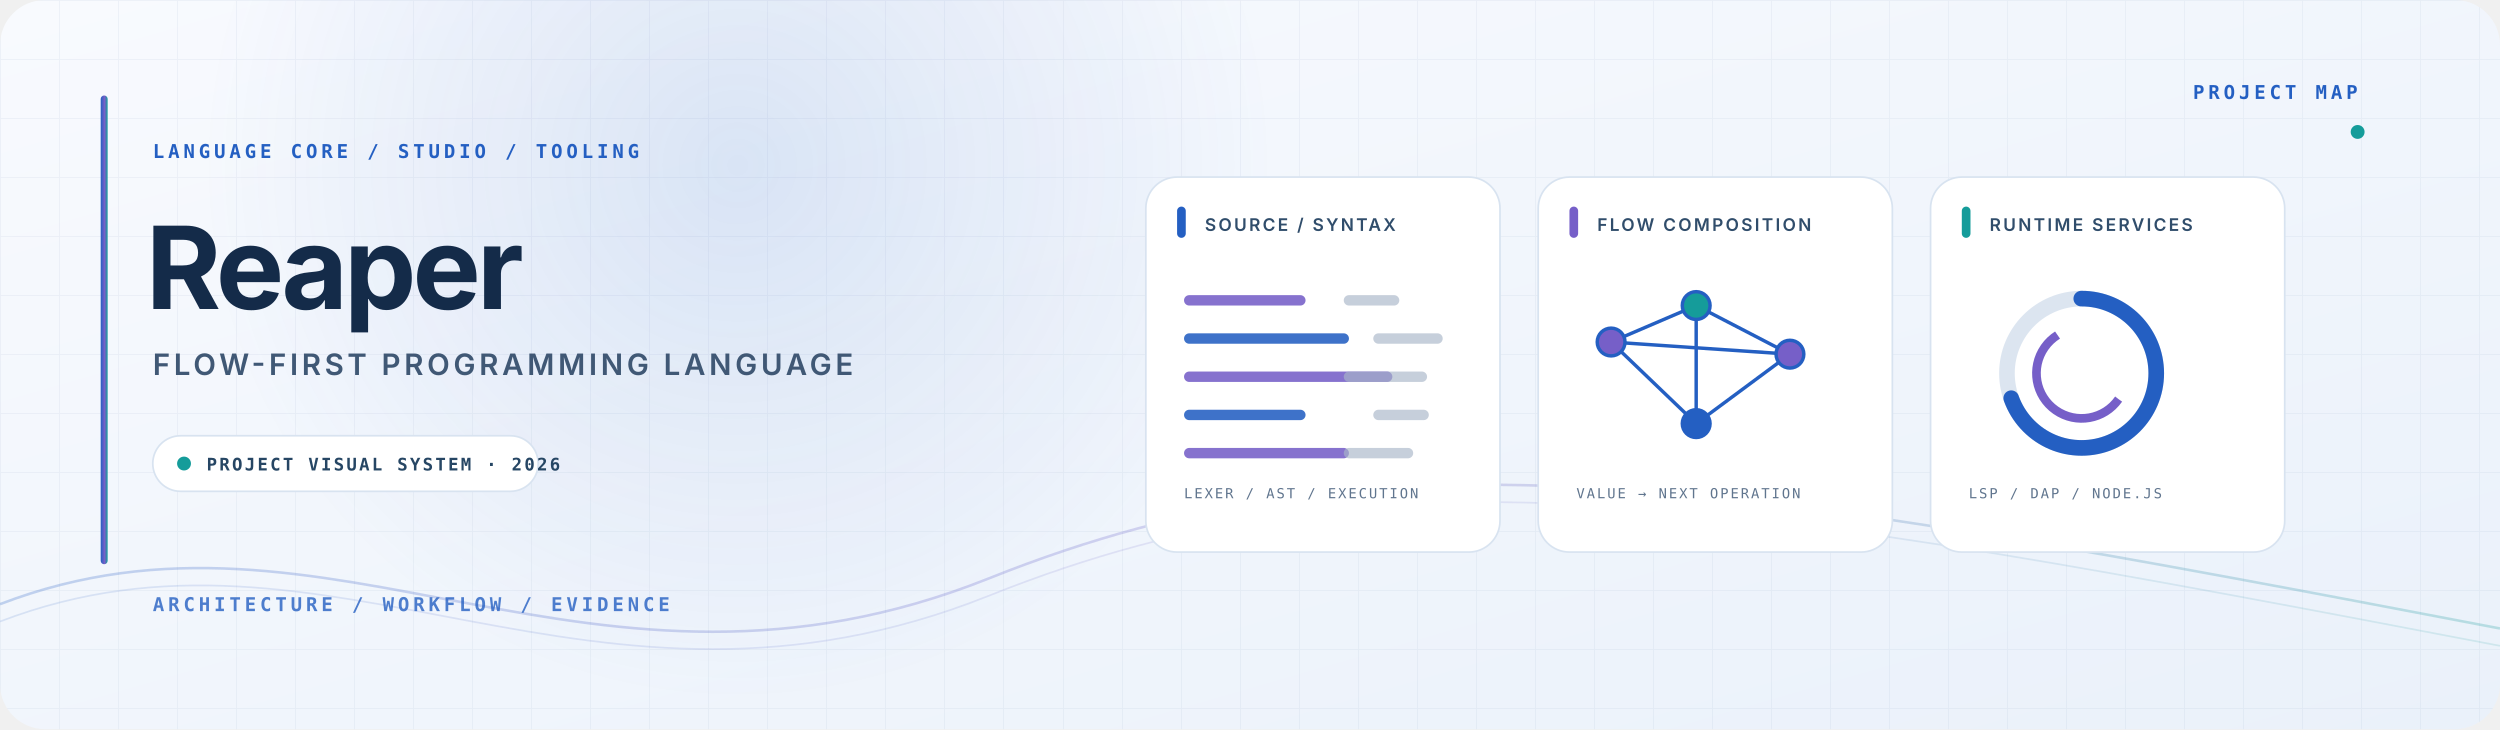
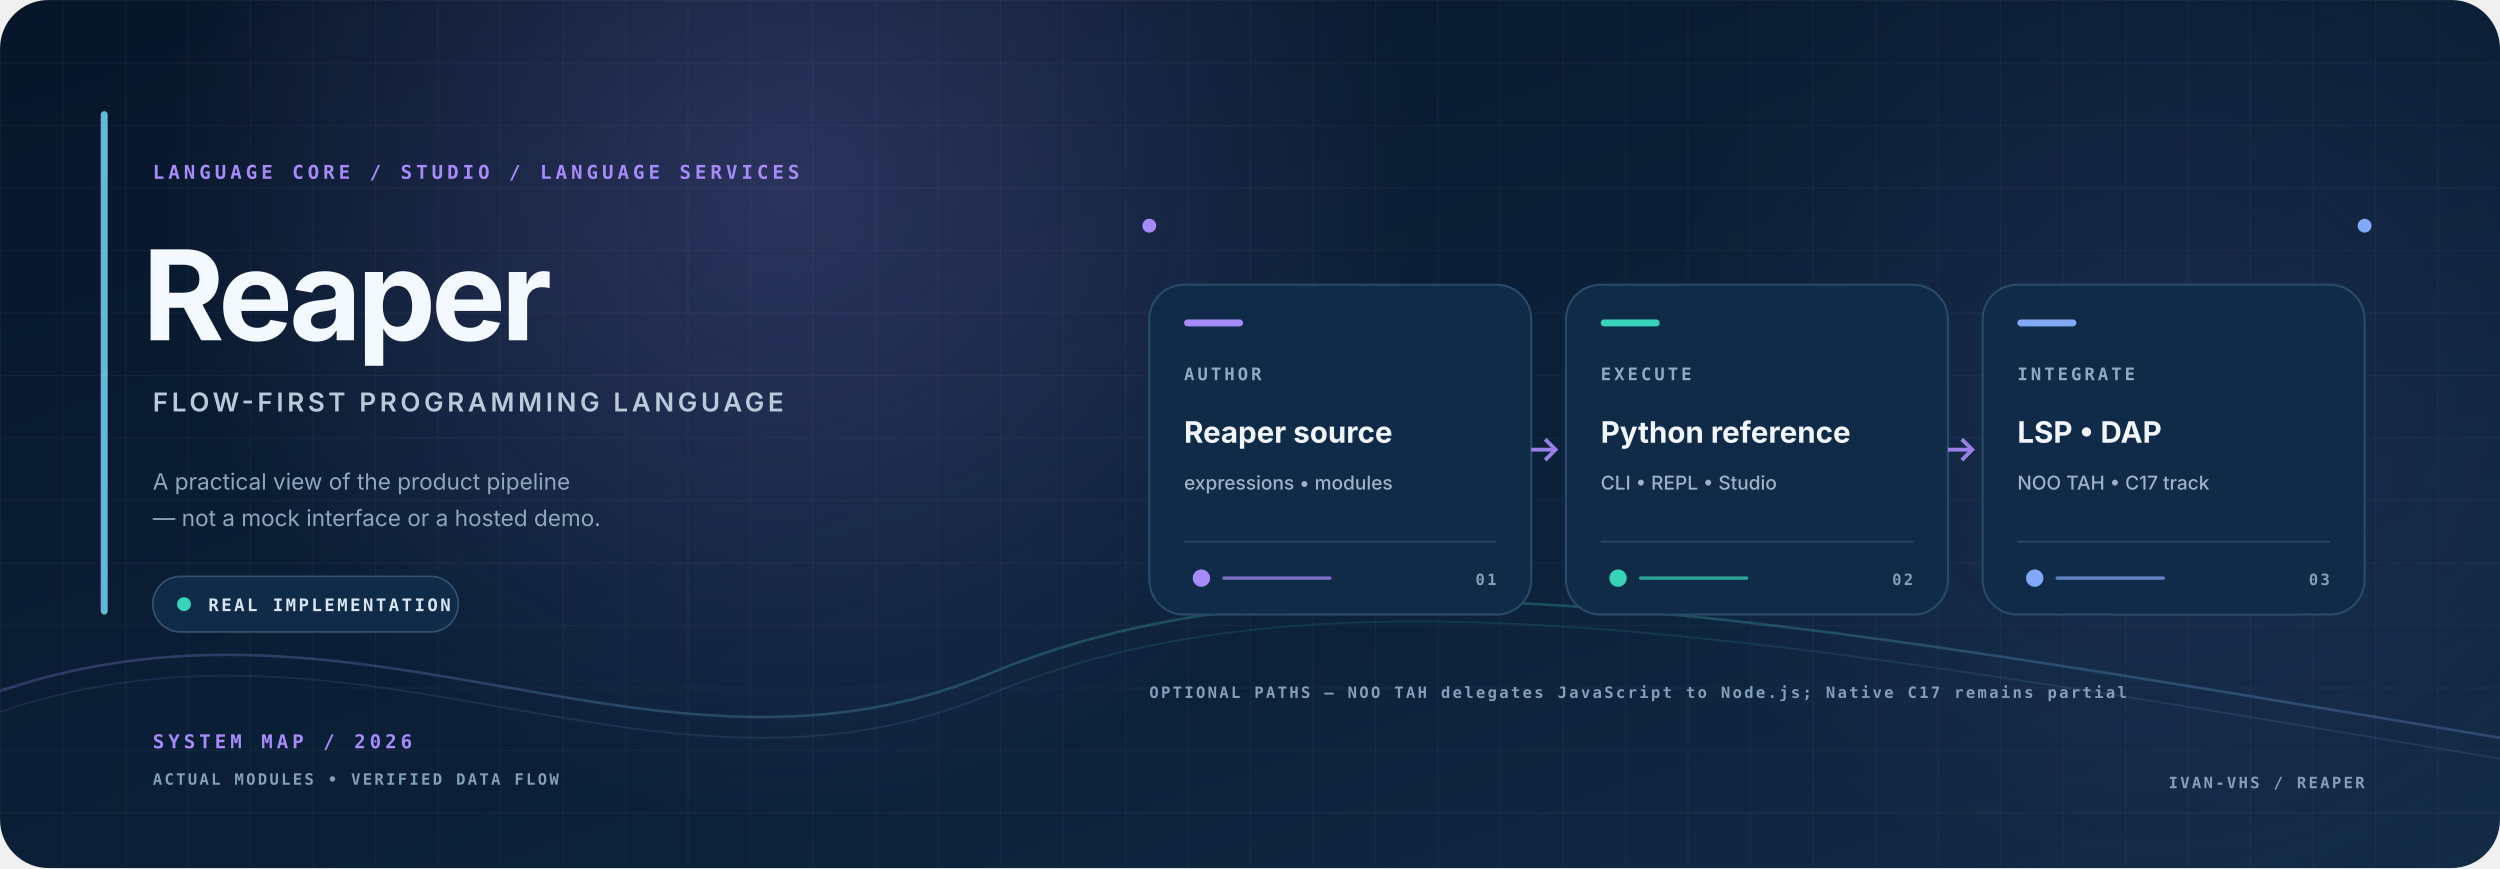
- <svg xmlns="http://www.w3.org/2000/svg" width="1440" height="420" viewBox="0 0 1440 420" role="img" aria-labelledby="title desc">
+ <svg xmlns="http://www.w3.org/2000/svg" width="1440" height="500" viewBox="0 0 1440 500" role="img" aria-labelledby="title desc">
  <defs>
-     <linearGradient id="background" x1="0" y1="0" x2="1" y2="1">
-       <stop stop-color="#F8FAFE" />
-       <stop offset="1" stop-color="#EAF1FA" />
+     <linearGradient id="bg" x1="0" y1="0" x2="1" y2="1">
+       <stop stop-color="#071629" />
+       <stop offset=".55" stop-color="#0B2038" />
+       <stop offset="1" stop-color="#122B47" />
    </linearGradient>
-     <radialGradient id="glow">
-       <stop stop-color="#245FC2" stop-opacity=".13" />
-       <stop offset="1" stop-color="#245FC2" stop-opacity="0" />
+     <radialGradient id="halo">
+       <stop stop-color="#A78BFA" stop-opacity=".22" />
+       <stop offset="1" stop-color="#A78BFA" stop-opacity="0" />
    </radialGradient>
-     <linearGradient id="accent">
-       <stop stop-color="#245FC2" />
-       <stop offset=".55" stop-color="#765FC8" />
-       <stop offset="1" stop-color="#159C9A" />
+     <linearGradient id="rail" x1="0" y1="0" x2="1" y2="0">
+       <stop stop-color="#A78BFA" />
+       <stop offset=".52" stop-color="#38D4B7" />
+       <stop offset="1" stop-color="#84A8F8" />
    </linearGradient>
-     <pattern id="grid" width="34" height="34" patternUnits="userSpaceOnUse">
-       <path d="M34 0H0V34" fill="none" stroke="#52708F" stroke-opacity=".07" />
+     <pattern id="grid" width="36" height="36" patternUnits="userSpaceOnUse">
+       <path d="M36 0H0V36" fill="none" stroke="#B8D0E8" stroke-opacity=".055" />
    </pattern>
-     <style>.brand{font:700 66px Inter,Segoe UI,Arial,sans-serif;letter-spacing:-2.2px;fill:#142B49}.sub{font:600 17px Inter,Segoe UI,Arial,sans-serif;letter-spacing:2.1px;fill:#405875}.eyebrow{font:600 11px ui-monospace,SFMono-Regular,Consolas,monospace;letter-spacing:2.2px;fill:#245FC2}.pill{font:600 10px ui-monospace,SFMono-Regular,Consolas,monospace;letter-spacing:1.3px;fill:#264664}.panel{font:600 10px Inter,Segoe UI,Arial,sans-serif;letter-spacing:1.3px;fill:#304D6B}.micro{font:500 8px ui-monospace,SFMono-Regular,Consolas,monospace;letter-spacing:1.1px;fill:#60758E}</style>
+     <style>
+  .eyebrow{font:600 11px ui-monospace,SFMono-Regular,Consolas,monospace;letter-spacing:2.3px;fill:#A78BFA}
+  .brand{font:750 72px Inter,Segoe UI,Arial,sans-serif;letter-spacing:-2.7px;fill:#F4F8FF}
+  .tagline{font:600 15px Inter,Segoe UI,Arial,sans-serif;letter-spacing:2.1px;fill:#B9CADB}
+  .body{font:400 13px Inter,Segoe UI,Arial,sans-serif;fill:#8FA6BD}
+  .pill{font:600 10px ui-monospace,SFMono-Regular,Consolas,monospace;letter-spacing:1.4px;fill:#D7E5F2}
+  .stage{font:700 10px ui-monospace,SFMono-Regular,Consolas,monospace;letter-spacing:1.7px;fill:#91A9C1}
+  .cardTitle{font:650 17px Inter,Segoe UI,Arial,sans-serif;fill:#F1F6FD}
+  .cardSub{font:450 11px Inter,Segoe UI,Arial,sans-serif;fill:#9FB2C7}
+  .micro{font:600 9px ui-monospace,SFMono-Regular,Consolas,monospace;letter-spacing:1.3px;fill:#83A0BA}
+  </style>
  </defs>
-   <rect width="1440" height="420" rx="26" fill="url(#background)" />
-   <rect width="1440" height="420" rx="26" fill="url(#grid)" />
-   <circle cx="425" cy="95" r="310" fill="url(#glow)" />
-   <path d="M0 348C190 275 340 425 570 333S1000 278 1440 362" fill="none" stroke="url(#accent)" stroke-width="1.5" opacity=".25" />
-   <path d="M0 358C190 285 340 435 570 343S1000 288 1440 372" fill="none" stroke="url(#accent)" stroke-width="1" opacity=".14" />
-   <rect x="58" y="55" width="4" height="270" rx="2" fill="url(#accent)" />
-   <text x="88" y="91" class="eyebrow">LANGUAGE CORE / STUDIO / TOOLING</text>
-   <text x="84" y="178" class="brand">Reaper</text>
-   <text x="88" y="216" class="sub">FLOW-FIRST PROGRAMMING LANGUAGE</text>
-   <rect x="88" y="251" width="222" height="32" rx="16" fill="#FFFFFF" stroke="#D8E3F0" />
-   <circle cx="106" cy="267" r="4" fill="#159C9A" />
-   <text x="119" y="271" class="pill">PROJECT VISUAL SYSTEM · 2026</text>
-   <text x="88" y="352" class="eyebrow" opacity=".8">ARCHITECTURE / WORKFLOW / EVIDENCE</text>
-   <g transform="translate(660 102)">
-     <rect width="204" height="216" rx="18" fill="#FFFFFF" stroke="#D8E3F0" />
-     <rect x="18" y="17" width="5" height="18" rx="2.5" fill="#245FC2" />
-     <text x="34" y="31" class="panel">SOURCE / SYNTAX</text>
-     <g>
-       <rect x="22" y="68" width="70" height="6" rx="3" fill="#765FC8" opacity=".88" />
-       <rect x="114" y="68" width="32" height="6" rx="3" fill="#A8B5C7" opacity=".65" />
-       <rect x="22" y="90" width="95" height="6" rx="3" fill="#245FC2" opacity=".88" />
-       <rect x="131" y="90" width="40" height="6" rx="3" fill="#A8B5C7" opacity=".65" />
-       <rect x="22" y="112" width="120" height="6" rx="3" fill="#765FC8" opacity=".88" />
-       <rect x="114" y="112" width="48" height="6" rx="3" fill="#A8B5C7" opacity=".65" />
-       <rect x="22" y="134" width="70" height="6" rx="3" fill="#245FC2" opacity=".88" />
-       <rect x="131" y="134" width="32" height="6" rx="3" fill="#A8B5C7" opacity=".65" />
-       <rect x="22" y="156" width="95" height="6" rx="3" fill="#765FC8" opacity=".88" />
-       <rect x="114" y="156" width="40" height="6" rx="3" fill="#A8B5C7" opacity=".65" />
-       <text x="22" y="185" class="micro">LEXER / AST / EXECUTION</text>
-     </g>
+   <rect width="1440" height="500" rx="28" fill="url(#bg)" />
+   <rect width="1440" height="500" rx="28" fill="url(#grid)" />
+   <circle cx="455" cy="110" r="360" fill="url(#halo)" />
+   <circle cx="1245" cy="228" r="300" fill="url(#halo)" opacity=".4" />
+   <path d="M0 398C210 327 380 467 570 388S1010 353 1440 425" fill="none" stroke="url(#rail)" stroke-width="1.5" opacity=".26" />
+   <path d="M0 410C210 339 380 479 570 400S1010 365 1440 437" fill="none" stroke="url(#rail)" stroke-width="1" opacity=".13" />
+   <rect x="58" y="64" width="4" height="290" rx="2" fill="url(#rail)" />
+   <text x="88" y="103" class="eyebrow">LANGUAGE CORE  /  STUDIO  /  LANGUAGE SERVICES</text>
+   <text x="82" y="196" class="brand">Reaper</text>
+   <text x="88" y="237" class="tagline">FLOW-FIRST PROGRAMMING LANGUAGE</text>
+   <text x="88" y="282" class="body">A practical view of the product pipeline</text>
+   <text x="88" y="303" class="body">— not a mock interface or a hosted demo.</text>
+   <rect x="88" y="332" width="176" height="32" rx="16" fill="#102B48" stroke="#34516E" />
+   <circle cx="106" cy="348" r="4" fill="#38D4B7" />
+   <text x="120" y="352" class="pill">REAL IMPLEMENTATION</text>
+   <text x="88" y="431" class="eyebrow">SYSTEM MAP / 2026</text>
+   <text x="88" y="452" class="micro">ACTUAL MODULES • VERIFIED DATA FLOW</text>
+   <path d="M662 130H1362" stroke="url(#rail)" stroke-width="2" opacity=".75" />
+   <circle cx="662" cy="130" r="4" fill="#A78BFA" />
+   <circle cx="1362" cy="130" r="4" fill="#84A8F8" />
+   <g transform="translate(662 164)">
+     <rect width="220" height="190" rx="20" fill="#102B48" stroke="#294A6A" stroke-width="1.2" />
+     <rect x="20" y="20" width="34" height="4" rx="2" fill="#A78BFA" />
+     <text x="20" y="55" class="stage">AUTHOR</text>
+     <text x="20" y="91" class="cardTitle">Reaper source</text>
+     <text x="20" y="118" class="cardSub">expressions • modules</text>
+     <path d="M20 148H200" stroke="#36516D" stroke-opacity=".75" />
+     <circle cx="30" cy="169" r="5" fill="#A78BFA" />
+     <path d="M43 169H104" stroke="#A78BFA" stroke-width="2" stroke-linecap="round" opacity=".7" />
+     <text x="200" y="173" class="micro" text-anchor="end">01</text>
  </g>
-   <g transform="translate(886 102)">
-     <rect width="204" height="216" rx="18" fill="#FFFFFF" stroke="#D8E3F0" />
-     <rect x="18" y="17" width="5" height="18" rx="2.5" fill="#765FC8" />
-     <text x="34" y="31" class="panel">FLOW COMPOSITION</text>
-     <g stroke="#245FC2" stroke-width="2" fill="none">
-       <path d="M42 95L91 74L145 102L91 142L42 95M91 74V142M42 95L145 102" />
-       <circle cx="42" cy="95" r="8" fill="#765FC8" />
-       <circle cx="91" cy="74" r="8" fill="#159C9A" />
-       <circle cx="145" cy="102" r="8" fill="#765FC8" />
-       <circle cx="91" cy="142" r="8" fill="#245FC2" />
-     </g>
-     <text x="22" y="185" class="micro">VALUE → NEXT OPERATION</text>
+   <g transform="translate(902 164)">
+     <rect width="220" height="190" rx="20" fill="#102B48" stroke="#294A6A" stroke-width="1.2" />
+     <rect x="20" y="20" width="34" height="4" rx="2" fill="#38D4B7" />
+     <text x="20" y="55" class="stage">EXECUTE</text>
+     <text x="20" y="91" class="cardTitle">Python reference</text>
+     <text x="20" y="118" class="cardSub">CLI • REPL • Studio</text>
+     <path d="M20 148H200" stroke="#36516D" stroke-opacity=".75" />
+     <circle cx="30" cy="169" r="5" fill="#38D4B7" />
+     <path d="M43 169H104" stroke="#38D4B7" stroke-width="2" stroke-linecap="round" opacity=".7" />
+     <text x="200" y="173" class="micro" text-anchor="end">02</text>
  </g>
-   <g transform="translate(1112 102)">
-     <rect width="204" height="216" rx="18" fill="#FFFFFF" stroke="#D8E3F0" />
-     <rect x="18" y="17" width="5" height="18" rx="2.5" fill="#159C9A" />
-     <text x="34" y="31" class="panel">RUNTIME SERVICES</text>
-     <circle cx="87" cy="113" r="43" fill="none" stroke="#DCE5F0" stroke-width="9" />
-     <circle cx="87" cy="113" r="43" fill="none" stroke="#245FC2" stroke-width="9" stroke-dasharray="188 82" stroke-linecap="round" transform="rotate(-90 87 113)" />
-     <circle cx="87" cy="113" r="26" fill="none" stroke="#765FC8" stroke-width="5" stroke-dasharray="92 72" transform="rotate(35 87 113)" />
-     <text x="22" y="185" class="micro">LSP / DAP / NODE.JS</text>
+   <g transform="translate(1142 164)">
+     <rect width="220" height="190" rx="20" fill="#102B48" stroke="#294A6A" stroke-width="1.2" />
+     <rect x="20" y="20" width="34" height="4" rx="2" fill="#84A8F8" />
+     <text x="20" y="55" class="stage">INTEGRATE</text>
+     <text x="20" y="91" class="cardTitle">LSP • DAP</text>
+     <text x="20" y="118" class="cardSub">NOO TAH • C17 track</text>
+     <path d="M20 148H200" stroke="#36516D" stroke-opacity=".75" />
+     <circle cx="30" cy="169" r="5" fill="#84A8F8" />
+     <path d="M43 169H104" stroke="#84A8F8" stroke-width="2" stroke-linecap="round" opacity=".7" />
+     <text x="200" y="173" class="micro" text-anchor="end">03</text>
  </g>
-   <path d="M660 76H1358" stroke="url(#accent)" stroke-width="2" opacity=".62" />
-   <circle cx="1358" cy="76" r="4" fill="#159C9A" />
-   <text x="1358" y="57" text-anchor="end" class="eyebrow">PROJECT MAP</text>
+   <g stroke="#A78BFA" stroke-width="2.2" fill="none" opacity=".9">
+     <path d="M882 259H896" />
+     <path d="M890 253L896 259L890 265" />
+   </g>
+   <g stroke="#A78BFA" stroke-width="2.2" fill="none" opacity=".9">
+     <path d="M1122 259H1136" />
+     <path d="M1130 253L1136 259L1130 265" />
+   </g>
+   <text x="662" y="402" class="micro">OPTIONAL PATHS — NOO TAH delegates JavaScript to Node.js; Native C17 remains partial</text>
+   <text x="1362" y="454" class="micro" text-anchor="end">IVAN-VHS / REAPER</text>
</svg>
